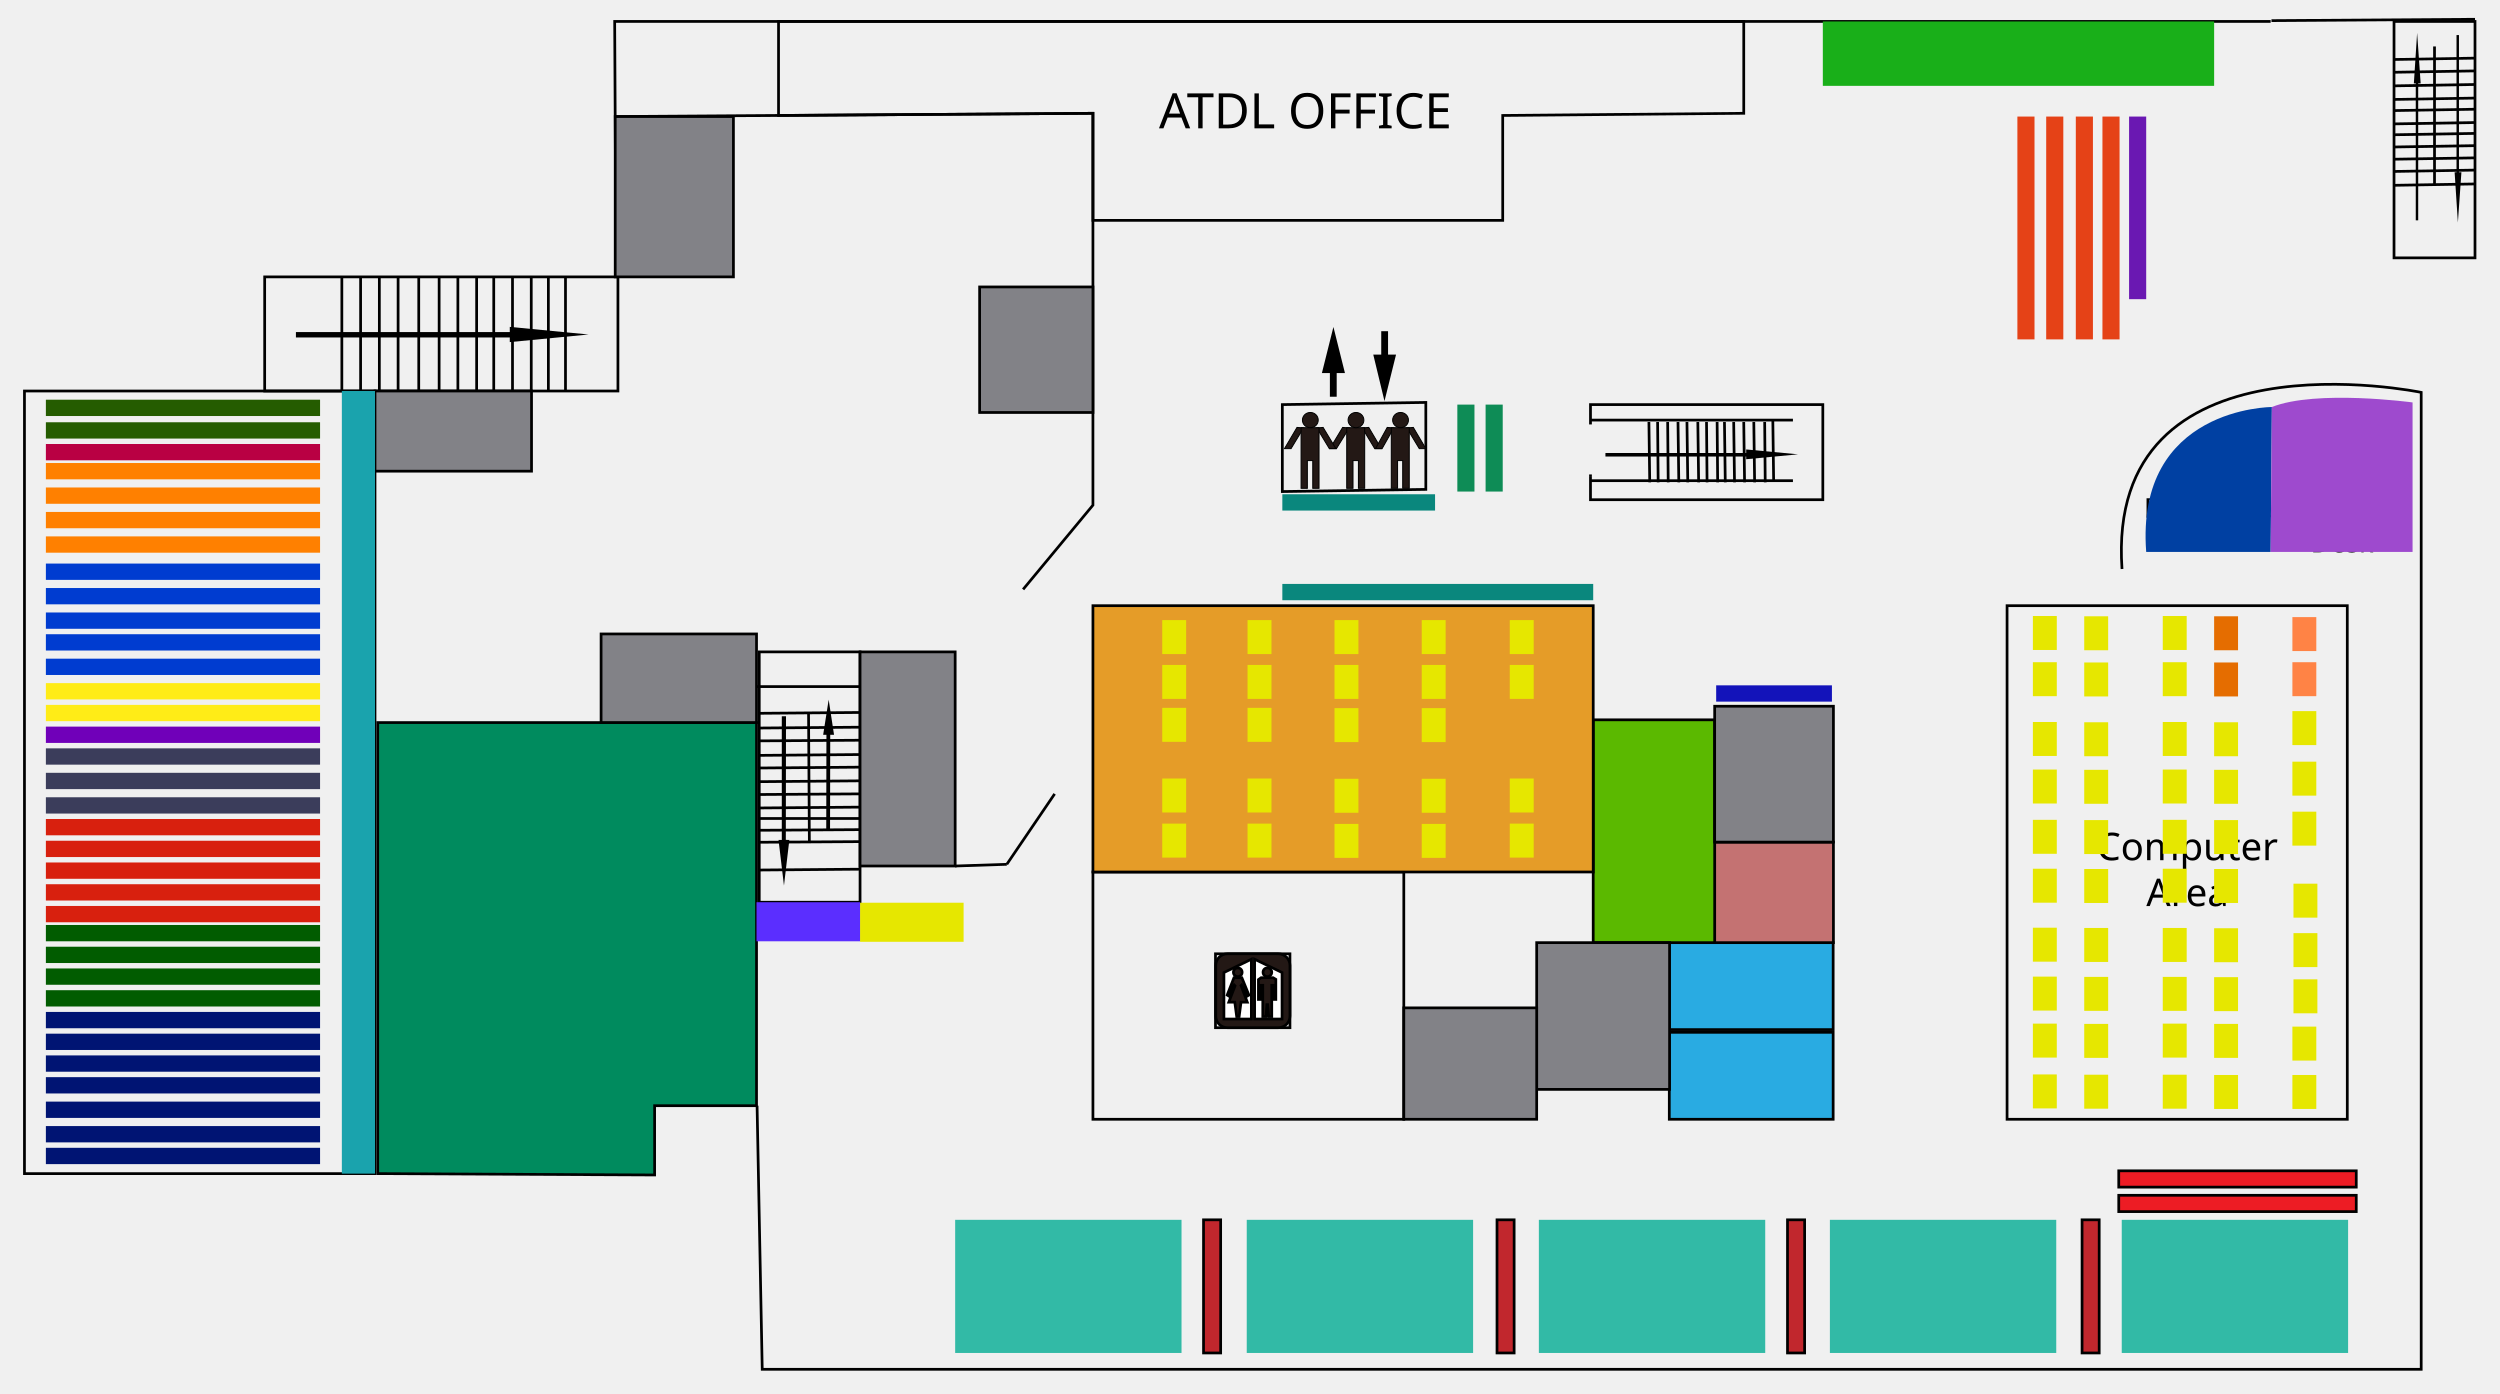
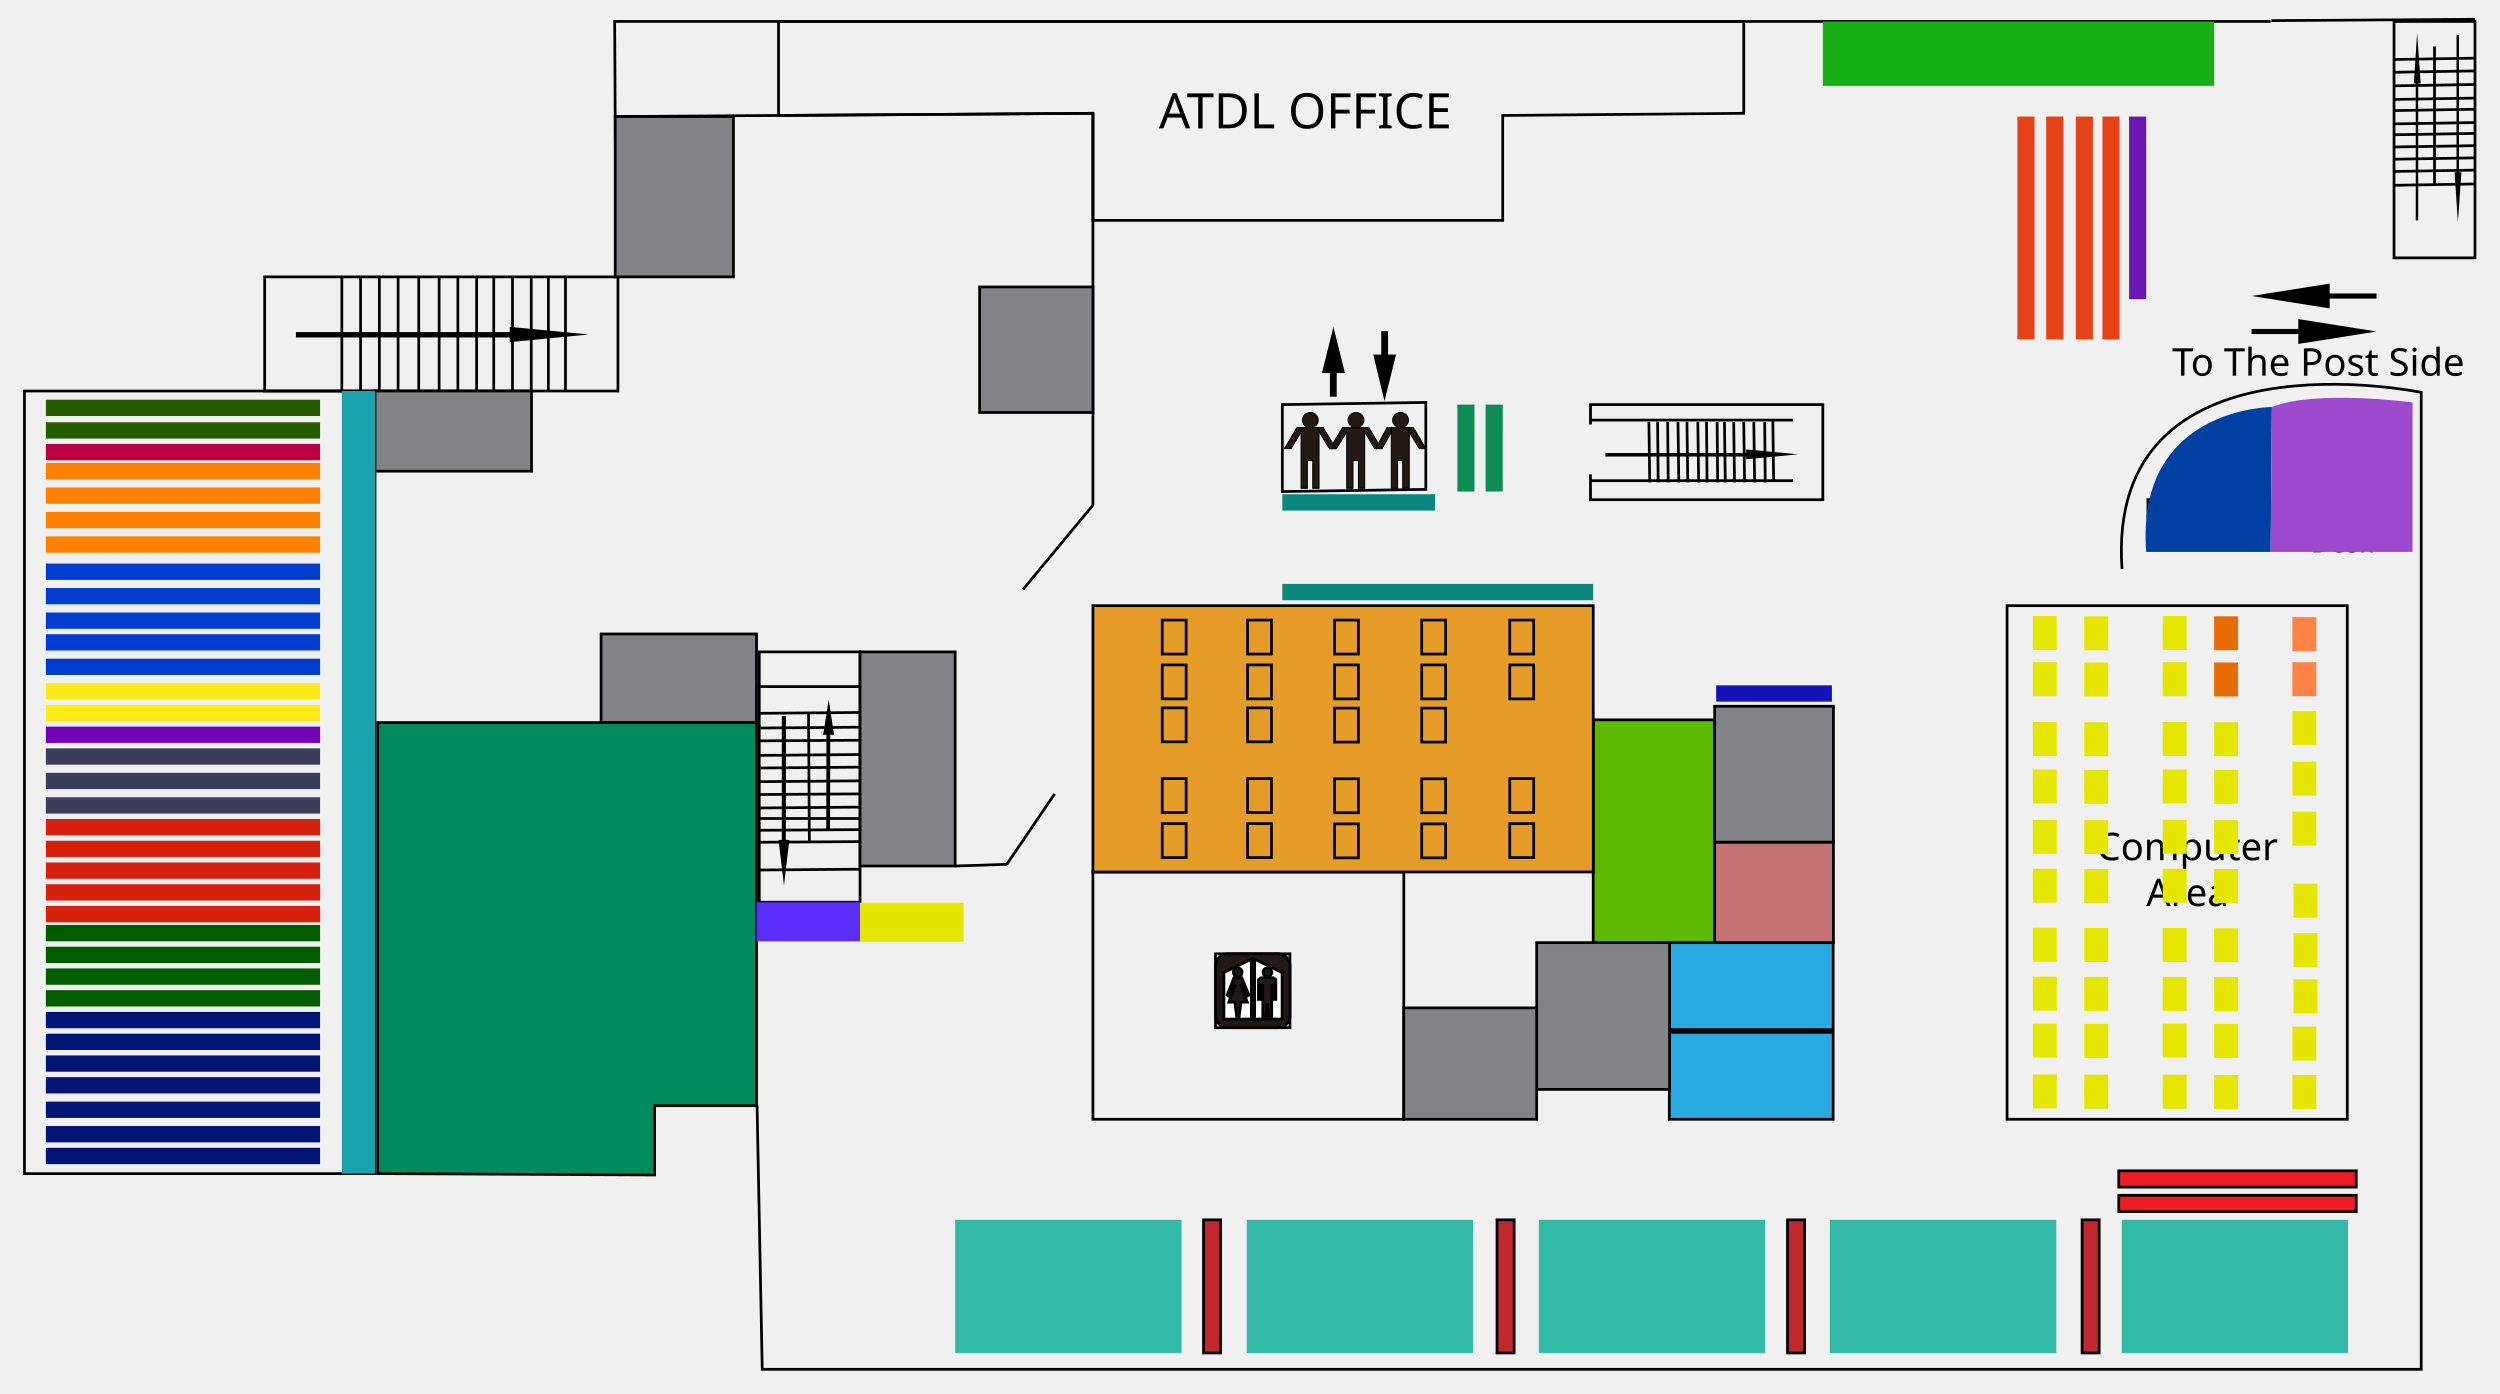
<svg xmlns="http://www.w3.org/2000/svg" version="1.1" id="DrexelFloor1" x="0px" y="0px" width="915px" height="510px" viewBox="0 0 915 510" enable-background="new 0 0 915 510" xml:space="preserve">
  <g id="outline">
    <rect id="computerArea" x="734.586" y="221.682" fill="none" stroke="#000000" stroke-miterlimit="5" width="124.521" height="187.973" />
-     <polygon id="shelfArea" fill="none" stroke="#000000" stroke-miterlimit="10" points="137.25,429.546 8.951,429.546 8.951,143.111             137.25,143.111 137.25,262.459  " />
+     <polygon id="shelfArea" fill="none" stroke="#000000" stroke-miterlimit="10" points="137.25,429.546 8.951,429.546 8.951,143.111    137.25,143.111 137.25,262.459  " />
    <polyline fill="none" stroke="#000000" stroke-miterlimit="10" points="831.059,7.851 224.971,7.851 225.468,101.34  " />
-     <polyline id="stair_4_" fill="none" stroke="#000000" stroke-miterlimit="10" points="582.119,155.345 582.119,148.084             667.154,148.084 667.154,182.894 582.119,182.894 582.119,174.241  " />
+     <polyline id="stair_4_" fill="none" stroke="#000000" stroke-miterlimit="10" points="582.119,155.345 582.119,148.084    667.154,148.084 667.154,182.894 582.119,182.894 582.119,174.241  " />
    <line id="stair" fill="none" stroke="#000000" stroke-miterlimit="10" x1="582.119" y1="174.241" x2="582.119" y2="173.645" />
    <rect id="stair_1_" x="96.871" y="101.34" fill="none" stroke="#000000" stroke-miterlimit="10" width="129.293" height="41.771" />
    <rect id="stair_2_" x="876.212" y="7.851" fill="none" stroke="#000000" stroke-miterlimit="10" width="29.638" height="86.527" />
    <rect id="stair_3_" x="277.881" y="238.59" fill="none" stroke="#000000" stroke-miterlimit="10" width="36.898" height="91.62" />
-     <polygon id="elevator" fill="none" stroke="#000000" stroke-miterlimit="10" points="469.335,148.084 521.849,147.289             521.849,179.115 469.335,179.91  " />
-     <path fill="none" stroke="#000000" stroke-miterlimit="10" d="M277.086,404.682l1.89,96.476h607.182V143.609             c0,0-115.668-23.969-109.501,64.646" />
+     <polygon id="elevator" fill="none" stroke="#000000" stroke-miterlimit="10" points="469.335,148.084 521.849,147.289    521.849,179.115 469.335,179.91  " />
+     <path fill="none" stroke="#000000" stroke-miterlimit="10" d="M277.086,404.682l1.89,96.477h607.182V143.609   c0,0-115.668-23.969-109.501,64.646" />
    <g>
      <g>
        <rect x="444.869" y="349.086" fill="none" stroke="#000000" width="27.251" height="27.052" />
        <g>
-           <path fill="#231815" stroke="#000000" d="M472.12,371.861c0,2.387-1.89,4.274-4.276,4.274h-18.599                         c-2.387,0-4.276-1.89-4.276-4.274v-18.499c0-2.389,1.892-4.276,4.276-4.276h18.599c2.387,0,4.276,1.89,4.276,4.276V371.861                         L472.12,371.861z" />
+           <path fill="#231815" stroke="#000000" d="M472.12,371.861c0,2.387-1.89,4.273-4.276,4.273h-18.599      c-2.387,0-4.276-1.89-4.276-4.273v-18.499c0-2.39,1.893-4.276,4.276-4.276h18.599c2.387,0,4.276,1.89,4.276,4.276V371.861      L472.12,371.861z" />
          <g>
            <polygon fill="#FFFFFF" stroke="#000000" points="457.997,351.075 457.997,372.955 447.952,372.955 447.952,355.948      " />
            <polygon fill="#FFFFFF" stroke="#000000" points="459.19,351.075 459.19,372.955 469.236,372.955 469.236,355.948      " />
            <g>
              <g>
-                 <polygon fill="#231815" stroke="#000000" points="451.632,357.838 454.517,357.838 457.104,364.203 456.604,364.502                                     454.417,360.523 454.218,360.723 456.506,366.789 454.218,366.789 453.521,372.061 452.627,372.061 451.931,366.789                                     449.742,366.789 452.03,360.821 451.73,360.523 449.643,364.502 449.146,364.203        " />
-                 <path fill="#231815" stroke="#000000" d="M454.615,355.849c0,0.896-0.695,1.594-1.591,1.594                                     c-0.896,0-1.593-0.696-1.593-1.594c0-0.895,0.695-1.591,1.593-1.591C453.92,354.258,454.615,354.954,454.615,355.849z" />
-                 <path fill="#231815" stroke="#000000" d="M465.457,355.849c0,0.896-0.696,1.594-1.592,1.594                                     c-0.896,0-1.592-0.696-1.592-1.594c0-0.895,0.694-1.591,1.592-1.591C464.761,354.258,465.457,354.954,465.457,355.849z" />
+                 <polygon fill="#231815" stroke="#000000" points="451.632,357.838 454.517,357.838 457.104,364.203 456.604,364.502          454.417,360.523 454.218,360.723 456.506,366.789 454.218,366.789 453.521,372.061 452.627,372.061 451.931,366.789          449.742,366.789 452.03,360.821 451.73,360.523 449.643,364.502 449.146,364.203        " />
+                 <path fill="#231815" stroke="#000000" d="M454.615,355.849c0,0.896-0.695,1.595-1.591,1.595         c-0.896,0-1.594-0.696-1.594-1.595c0-0.895,0.695-1.591,1.594-1.591C453.92,354.258,454.615,354.954,454.615,355.849z" />
+                 <path fill="#231815" stroke="#000000" d="M465.457,355.849c0,0.896-0.696,1.595-1.592,1.595         c-0.896,0-1.592-0.696-1.592-1.595c0-0.895,0.693-1.591,1.592-1.591C464.761,354.258,465.457,354.954,465.457,355.849z" />
              </g>
-               <polygon fill="#231815" stroke="#000000" points="461.578,357.838 465.954,357.838 466.948,358.435 466.948,365.795                                 466.152,365.795 466.152,360.623 465.457,360.623 465.457,372.061 464.362,372.061 463.965,367.685 463.666,367.685                                 463.368,372.061 462.175,372.061 462.175,360.623 461.479,360.623 461.479,365.795 460.583,365.795 460.583,358.534       " />
+               <polygon fill="#231815" stroke="#000000" points="461.578,357.838 465.954,357.838 466.948,358.435 466.948,365.795         466.152,365.795 466.152,360.623 465.457,360.623 465.457,372.061 464.362,372.061 463.965,367.685 463.666,367.685         463.368,372.061 462.175,372.061 462.175,360.623 461.479,360.623 461.479,365.795 460.583,365.795 460.583,358.534       " />
            </g>
          </g>
        </g>
      </g>
    </g>
    <g>
      <g>
        <g>
          <g>
-             <polygon fill="#231815" stroke="#000000" stroke-width="0.373" points="491.415,156.438 486.74,164.196 489.127,164.196                             493.802,156.638      " />
-             <polygon fill="#231815" stroke="#000000" stroke-width="0.373" points="500.963,156.438 505.537,164.196 503.15,164.196                             498.575,156.638      " />
-             <polygon fill="#231815" stroke="#000000" stroke-width="0.373" points="492.906,168.274 492.906,156.538 499.471,156.538                             499.471,168.572 499.471,168.572 499.471,178.717 497.184,178.717 497.184,168.572 495.194,168.572 495.194,178.717                             492.906,178.717      " />
+             <polygon fill="#231815" stroke="#000000" stroke-width="0.373" points="491.415,156.438 486.74,164.196 489.127,164.196        493.802,156.638      " />
+             <polygon fill="#231815" stroke="#000000" stroke-width="0.373" points="500.963,156.438 505.537,164.196 503.15,164.196        498.575,156.638      " />
+             <polygon fill="#231815" stroke="#000000" stroke-width="0.373" points="492.906,168.274 492.906,156.538 499.471,156.538        499.471,168.572 499.471,168.572 499.471,178.717 497.184,178.717 497.184,168.572 495.194,168.572 495.194,178.717        492.906,178.717      " />
            <g>
              <ellipse fill="#231815" stroke="#000000" stroke-width="0.373" cx="496.288" cy="153.753" rx="2.884" ry="2.785" />
            </g>
          </g>
        </g>
        <g>
          <g>
-             <polygon fill="#231815" stroke="#000000" stroke-width="0.373" points="474.706,156.438 470.131,164.196 472.518,164.196                             477.093,156.638      " />
-             <polygon fill="#231815" stroke="#000000" stroke-width="0.373" points="484.254,156.438 488.928,164.196 486.541,164.196                             481.967,156.638      " />
-             <polygon fill="#231815" stroke="#000000" stroke-width="0.373" points="476.198,168.274 476.198,156.538 482.762,156.538                             482.762,168.572 482.762,168.572 482.762,178.717 480.475,178.717 480.475,168.572 478.485,168.572 478.485,178.717                             476.198,178.717      " />
+             <polygon fill="#231815" stroke="#000000" stroke-width="0.373" points="474.706,156.438 470.131,164.196 472.518,164.196        477.093,156.638      " />
+             <polygon fill="#231815" stroke="#000000" stroke-width="0.373" points="484.254,156.438 488.928,164.196 486.541,164.196        481.967,156.638      " />
+             <polygon fill="#231815" stroke="#000000" stroke-width="0.373" points="476.198,168.274 476.198,156.538 482.762,156.538        482.762,168.572 482.762,168.572 482.762,178.717 480.475,178.717 480.475,168.572 478.485,168.572 478.485,178.717        476.198,178.717      " />
            <g>
              <ellipse fill="#231815" stroke="#000000" stroke-width="0.373" cx="479.579" cy="153.753" rx="2.885" ry="2.785" />
            </g>
          </g>
        </g>
        <g>
          <g>
-             <polygon fill="#231815" stroke="#000000" stroke-width="0.373" points="507.726,156.438 503.449,164.196 505.836,164.196                             510.112,156.638      " />
-             <polygon fill="#231815" stroke="#000000" stroke-width="0.373" points="517.273,156.438 521.849,164.196 519.461,164.196                             514.887,156.638      " />
-             <polygon fill="#231815" stroke="#000000" stroke-width="0.373" points="509.218,168.274 509.218,156.538 515.781,156.538                             515.781,168.572 515.781,168.572 515.781,178.717 513.395,178.717 513.395,168.572 511.505,168.572 511.505,178.717                             509.218,178.717      " />
+             <polygon fill="#231815" stroke="#000000" stroke-width="0.373" points="507.726,156.438 503.449,164.196 505.836,164.196        510.112,156.638      " />
+             <polygon fill="#231815" stroke="#000000" stroke-width="0.373" points="517.273,156.438 521.849,164.196 519.461,164.196        514.887,156.638      " />
+             <polygon fill="#231815" stroke="#000000" stroke-width="0.373" points="509.218,168.274 509.218,156.538 515.781,156.538        515.781,168.572 515.781,168.572 515.781,178.717 513.395,178.717 513.395,168.572 511.505,168.572 511.505,178.717        509.218,178.717      " />
            <g>
-               <ellipse fill="#231815" stroke="#000000" stroke-width="0.373" cx="512.599" cy="153.753" rx="2.887" ry="2.785" />
+               <ellipse fill="#231815" stroke="#000000" stroke-width="0.373" cx="512.599" cy="153.753" rx="2.888" ry="2.785" />
            </g>
          </g>
        </g>
      </g>
      <g>
        <g>
          <g>
-             <polygon stroke="#000000" stroke-miterlimit="10" points="487.237,136.05 484.453,136.05 488.033,121.728 491.613,136.05                             488.729,136.05 488.729,144.703 487.237,144.703      " />
-           </g>
-         </g>
-       </g>
-       <g>
-         <g>
-           <g>
-             <polygon stroke="#000000" stroke-miterlimit="10" points="506.035,121.728 507.526,121.728 507.526,130.282 510.312,130.282                             506.73,144.703 503.25,130.282 506.035,130.282      " />
+             <polygon stroke="#000000" stroke-miterlimit="10" points="487.237,136.05 484.453,136.05 488.033,121.728 491.613,136.05        488.729,136.05 488.729,144.703 487.237,144.703      " />
+           </g>
+         </g>
+       </g>
+       <g>
+         <g>
+           <g>
+             <polygon stroke="#000000" stroke-miterlimit="10" points="506.035,121.728 507.526,121.728 507.526,130.282 510.312,130.282        506.73,144.703 503.25,130.282 506.035,130.282      " />
          </g>
        </g>
      </g>
    </g>
    <rect x="400.014" y="319.149" fill="none" stroke="#000000" stroke-miterlimit="10" width="113.778" height="90.506" />
    <line fill="none" stroke="#000000" stroke-miterlimit="10" x1="582.119" y1="153.753" x2="656.214" y2="153.753" />
    <line fill="none" stroke="#000000" stroke-miterlimit="10" x1="582.119" y1="175.932" x2="656.214" y2="175.932" />
    <line fill="none" stroke="#000000" stroke-miterlimit="10" x1="648.854" y1="153.753" x2="649.152" y2="175.932" />
    <line fill="none" stroke="#000000" stroke-miterlimit="10" x1="645.871" y1="154.449" x2="646.069" y2="176.529" />
    <line fill="none" stroke="#000000" stroke-miterlimit="10" x1="641.893" y1="154.449" x2="642.19" y2="176.529" />
    <line fill="none" stroke="#000000" stroke-miterlimit="10" x1="634.532" y1="154.449" x2="634.831" y2="176.529" />
    <line fill="none" stroke="#000000" stroke-miterlimit="10" x1="631.151" y1="154.449" x2="631.449" y2="176.529" />
    <line fill="none" stroke="#000000" stroke-miterlimit="10" x1="624.587" y1="154.449" x2="624.786" y2="176.529" />
    <line fill="none" stroke="#000000" stroke-miterlimit="10" x1="628.466" y1="154.449" x2="628.665" y2="176.529" />
    <line fill="none" stroke="#000000" stroke-miterlimit="10" x1="606.685" y1="154.449" x2="606.884" y2="176.529" />
    <line fill="none" stroke="#000000" stroke-miterlimit="10" x1="603.502" y1="154.449" x2="603.801" y2="176.529" />
    <line fill="none" stroke="#000000" stroke-miterlimit="10" x1="614.144" y1="154.449" x2="614.442" y2="176.529" />
    <line fill="none" stroke="#000000" stroke-miterlimit="10" x1="610.364" y1="154.449" x2="610.562" y2="176.529" />
    <line fill="none" stroke="#000000" stroke-miterlimit="10" x1="617.426" y1="154.449" x2="617.725" y2="176.529" />
    <line fill="none" stroke="#000000" stroke-miterlimit="10" x1="621.404" y1="154.449" x2="621.703" y2="176.529" />
    <line fill="none" stroke="#000000" stroke-miterlimit="10" x1="638.213" y1="154.449" x2="638.511" y2="176.529" />
    <g>
-       <polygon points="639.107,164.495 658.104,166.285 639.107,168.075 639.107,167.081 587.589,167.081 587.589,165.788                 639.107,165.788   " />
+       <polygon points="639.107,164.495 658.104,166.285 639.107,168.075 639.107,167.081 587.589,167.081 587.589,165.788     639.107,165.788   " />
      <line fill="none" stroke="#000000" stroke-miterlimit="10" x1="277.086" y1="251.293" x2="314.78" y2="251.293" />
      <line fill="none" stroke="#000000" stroke-miterlimit="10" x1="277.881" y1="318.43" x2="314.78" y2="318.121" />
      <line fill="none" stroke="#000000" stroke-miterlimit="10" x1="277.881" y1="290.79" x2="314.78" y2="290.559" />
      <line fill="none" stroke="#000000" stroke-miterlimit="10" x1="277.881" y1="295.718" x2="314.78" y2="295.408" />
      <line fill="none" stroke="#000000" stroke-miterlimit="10" x1="368.486" y1="316.335" x2="386.001" y2="290.559" />
      <path fill="none" stroke="#000000" stroke-miterlimit="10" d="M277.881,299.566" />
      <line fill="none" stroke="#000000" stroke-miterlimit="10" x1="277.881" y1="303.878" x2="314.78" y2="303.646" />
      <line fill="none" stroke="#000000" stroke-miterlimit="10" x1="277.881" y1="308.267" x2="314.78" y2="308.035" />
      <line fill="none" stroke="#000000" stroke-miterlimit="10" x1="277.881" y1="286.093" x2="314.78" y2="285.785" />
      <line fill="none" stroke="#000000" stroke-miterlimit="10" x1="277.881" y1="281.089" x2="314.78" y2="280.779" />
      <path fill="none" stroke="#000000" stroke-miterlimit="10" d="M314.78,287.125" />
      <path fill="none" stroke="#000000" stroke-miterlimit="10" d="M277.881,287.521" />
      <line fill="none" stroke="#000000" stroke-miterlimit="10" x1="277.881" y1="276.469" x2="314.78" y2="276.162" />
      <path fill="none" stroke="#000000" stroke-miterlimit="10" d="M314.78,281.555" />
      <path fill="none" stroke="#000000" stroke-miterlimit="10" d="M277.881,281.854" />
      <line fill="none" stroke="#000000" stroke-miterlimit="10" x1="277.881" y1="271.157" x2="314.78" y2="270.926" />
      <path fill="none" stroke="#000000" stroke-miterlimit="10" d="M314.78,275.588" />
      <path fill="none" stroke="#000000" stroke-miterlimit="10" d="M277.881,275.886" />
      <path fill="none" stroke="#000000" stroke-miterlimit="10" d="M314.78,272.902" />
      <path fill="none" stroke="#000000" stroke-miterlimit="10" d="M277.881,273.201" />
      <line fill="none" stroke="#000000" stroke-miterlimit="10" x1="277.881" y1="266.46" x2="314.78" y2="266.152" />
      <line fill="none" stroke="#000000" stroke-miterlimit="10" x1="277.881" y1="261.07" x2="314.78" y2="260.764" />
      <line fill="none" stroke="#000000" stroke-miterlimit="10" x1="295.925" y1="260.764" x2="296.229" y2="308.113" />
      <g>
-         <polygon points="305.259,268.938 303.295,256.076 301.28,268.932 302.473,268.934 302.403,303.965 303.795,303.966                     303.866,268.936    " />
-       </g>
-       <g>
-         <polygon points="287.608,307.403 287.678,262.148 286.136,262.16 286.136,307.414 284.943,307.414 286.932,324.122                     288.901,307.404    " />
+         <polygon points="305.259,268.938 303.295,256.076 301.28,268.932 302.473,268.934 302.403,303.965 303.795,303.966      303.866,268.936    " />
+       </g>
+       <g>
+         <polygon points="287.608,307.403 287.678,262.148 286.136,262.16 286.136,307.414 284.943,307.414 286.932,324.122      288.901,307.404    " />
      </g>
    </g>
    <line fill="none" stroke="#000000" stroke-miterlimit="10" x1="131.979" y1="101.34" x2="131.979" y2="142.913" />
    <line fill="none" stroke="#000000" stroke-miterlimit="10" x1="125.116" y1="101.439" x2="125.116" y2="143.012" />
    <line fill="none" stroke="#000000" stroke-miterlimit="10" x1="138.841" y1="101.34" x2="138.841" y2="142.913" />
    <line fill="none" stroke="#000000" stroke-miterlimit="10" x1="145.704" y1="101.439" x2="145.704" y2="143.012" />
    <line fill="none" stroke="#000000" stroke-miterlimit="10" x1="153.263" y1="101.439" x2="153.263" y2="143.012" />
    <line fill="none" stroke="#000000" stroke-miterlimit="10" x1="160.722" y1="101.439" x2="160.722" y2="143.012" />
    <line fill="none" stroke="#000000" stroke-miterlimit="10" x1="174.447" y1="101.439" x2="174.447" y2="143.012" />
    <line fill="none" stroke="#000000" stroke-miterlimit="10" x1="167.584" y1="101.439" x2="167.584" y2="143.012" />
    <line fill="none" stroke="#000000" stroke-miterlimit="10" x1="206.969" y1="101.439" x2="206.969" y2="143.012" />
    <line fill="none" stroke="#000000" stroke-miterlimit="10" x1="200.703" y1="101.439" x2="200.703" y2="143.012" />
    <line fill="none" stroke="#000000" stroke-miterlimit="10" x1="194.438" y1="101.439" x2="194.438" y2="143.012" />
    <line fill="none" stroke="#000000" stroke-miterlimit="10" x1="187.575" y1="101.439" x2="187.575" y2="143.012" />
    <line fill="none" stroke="#000000" stroke-miterlimit="10" x1="180.712" y1="101.439" x2="180.712" y2="143.012" />
    <g>
-       <polygon points="186.581,119.64 215.423,122.424 186.581,125.209 186.581,123.519 108.308,123.519 108.308,121.529                 186.581,121.529   " />
+       <polygon points="186.581,119.64 215.423,122.424 186.581,125.209 186.581,123.519 108.308,123.519 108.308,121.529     186.581,121.529   " />
    </g>
    <line fill="none" stroke="#000000" stroke-miterlimit="10" x1="876.212" y1="21.774" x2="905.85" y2="21.277" />
    <line fill="none" stroke="#000000" stroke-miterlimit="10" x1="876.212" y1="26.449" x2="905.85" y2="25.952" />
    <line fill="none" stroke="#000000" stroke-miterlimit="10" x1="831.357" y1="7.552" x2="905.85" y2="7.055" />
    <line fill="none" stroke="#000000" stroke-miterlimit="10" x1="876.212" y1="31.422" x2="905.85" y2="30.924" />
    <line fill="none" stroke="#000000" stroke-miterlimit="10" x1="876.212" y1="36.395" x2="905.85" y2="35.897" />
    <line fill="none" stroke="#000000" stroke-miterlimit="10" x1="876.212" y1="45.346" x2="905.85" y2="44.849" />
    <line fill="none" stroke="#000000" stroke-miterlimit="10" x1="876.212" y1="49.324" x2="905.85" y2="48.827" />
    <line fill="none" stroke="#000000" stroke-miterlimit="10" x1="876.212" y1="40.472" x2="905.85" y2="39.975" />
    <line fill="none" stroke="#000000" stroke-miterlimit="10" x1="876.212" y1="53.799" x2="905.85" y2="53.302" />
    <line fill="none" stroke="#000000" stroke-miterlimit="10" x1="876.212" y1="67.823" x2="905.85" y2="67.326" />
    <line fill="none" stroke="#000000" stroke-miterlimit="10" x1="876.212" y1="62.75" x2="905.85" y2="62.253" />
    <line fill="none" stroke="#000000" stroke-miterlimit="10" x1="876.212" y1="58.275" x2="905.85" y2="57.778" />
    <line fill="none" stroke="#000000" stroke-miterlimit="10" x1="891.031" y1="17" x2="891.031" y2="67.524" />
    <g>
-       <polygon points="900.877,63.049 899.584,81.448 898.391,63.049 899.087,63.049 899.087,12.823 899.982,12.823 899.982,63.049                 " />
-       <polygon points="885.959,30.526 884.666,12.028 883.473,30.526 884.168,30.526 884.168,80.653 885.062,80.653 885.062,30.526                 " />
-     </g>
-     <polyline fill="none" stroke="#000000" stroke-miterlimit="10" points="225.169,42.66 400.014,41.467 400.014,184.883             374.454,215.715  " />
-     <polygon id="ATDLoffice" fill="none" stroke="#000000" stroke-miterlimit="10" points="284.943,7.851 284.943,42.263             400.014,41.467 400.014,80.653 549.994,80.653 549.994,42.263 638.213,41.467 638.213,7.851  " />
+       <polygon points="900.877,63.049 899.584,81.448 898.391,63.049 899.087,63.049 899.087,12.823 899.982,12.823 899.982,63.049       " />
+       <polygon points="885.959,30.526 884.666,12.028 883.473,30.526 884.168,30.526 884.168,80.653 885.062,80.653 885.062,30.526       " />
+     </g>
+     <polyline fill="none" stroke="#000000" stroke-miterlimit="10" points="225.169,42.66 400.014,41.467 400.014,184.883    374.454,215.715  " />
+     <polygon id="ATDLoffice" fill="none" stroke="#000000" stroke-miterlimit="10" points="284.943,7.851 284.943,42.263    400.014,41.467 400.014,80.653 549.994,80.653 549.994,42.263 638.213,41.467 638.213,7.851  " />
    <text transform="matrix(1 0 0 1 424.1855 46.9707)" font-family="'Candara'" font-size="17.902">ATDL OFFICE</text>
    <line fill="none" stroke="#000000" stroke-miterlimit="10" x1="349.59" y1="316.961" x2="368.486" y2="316.335" />
    <line fill="none" stroke="#000000" stroke-miterlimit="10" x1="277.881" y1="299.566" x2="314.779" y2="299.566" />
+     <polygon points="841.178,120.397 841.178,116.793 869.781,121.332 841.178,125.882 841.178,122.277 824.061,122.277    824.061,120.398  " />
+     <polygon points="869.781,107.398 869.781,109.277 852.664,109.277 852.664,112.882 824.061,108.332 852.664,103.793    852.664,107.397  " />
+     <text transform="matrix(1 0 0 1 795 137.5)" font-family="'Avenir-Medium'" font-size="14">To The Post Side</text>
  </g>
  <g id="active">
    <text transform="matrix(1 0 0 1 784.667 189.498)" font-family="'Avenir-Medium'" font-size="10">Reference</text>
    <text transform="matrix(1 0 0 1 784.667 201.498)" font-family="'Avenir-Medium'" font-size="10">    Desk</text>
    <text transform="matrix(1 0 0 1 832.666 190.1641)" font-family="'Avenir-Medium'" font-size="10">Circulation</text>
    <text transform="matrix(1 0 0 1 832.666 202.1641)" font-family="'Avenir-Medium'" font-size="10">     Desk</text>
    <text transform="matrix(1 0 0 1 767.333 314.8311)" font-family="'Avenir-Medium'" font-size="14">Computer</text>
    <text transform="matrix(1 0 0 1 767.333 331.6309)" font-family="'Avenir-Medium'" font-size="14">     Area</text>
    <text transform="matrix(1 0 0 1 168.6675 332.166)" font-family="'Avenir-Medium'" font-size="14">  Microfilm</text>
    <text transform="matrix(1 0 0 1 168.6675 348.9658)" font-family="'Avenir-Medium'" font-size="14">Workstation</text>
    <text transform="matrix(1 0 0 1 633.334 322.166)" font-family="'Avenir-Medium'" font-size="10">Printer</text>
    <text transform="matrix(1 0 0 1 633.334 334.166)" font-family="'Avenir-Medium'" font-size="10"> Area</text>
    <text transform="matrix(1 0 0 1 631.001 397.499)" font-family="'Avenir-Medium'" font-size="12">122</text>
    <text transform="matrix(1 0 0 1 630.667 365.166)" font-family="'Avenir-Medium'" font-size="12">121</text>
    <text transform="matrix(1 0 0 1 584.334 299.166)" font-family="'Avenir-Medium'" font-size="8">Conference</text>
    <text transform="matrix(1 0 0 1 584.334 308.7656)" font-family="'Avenir-Medium'" font-size="8">     Room</text>
    <text transform="matrix(1 0 0 1 421.6675 282.165)" font-family="'Avenir-Medium'" font-size="14">Library Instruction Lab</text>
    <rect id="room122" x="610.961" y="377.829" fill="#29ABE2" stroke="#000000" stroke-miterlimit="10" width="59.973" height="31.826" />
    <rect id="room121" x="610.961" y="345.008" fill="#29ABE2" stroke="#000000" stroke-miterlimit="10" width="59.973" height="31.826" />
    <rect id="DrexelPrinter" x="627.57" y="308.209" fill="#C47272" stroke="#000000" stroke-miterlimit="10" width="43.463" height="36.799" />
    <rect id="room119" x="583.113" y="263.453" fill="#5BB900" stroke="#000000" stroke-miterlimit="10" width="44.457" height="81.555" />
    <g id="referenceCollection">
      <rect x="738.365" y="42.66" fill="#E54217" width="6.266" height="81.555" />
      <rect x="748.907" y="42.66" fill="#E54217" width="6.267" height="81.555" />
      <rect x="759.748" y="42.66" fill="#E54217" width="6.266" height="81.555" />
      <rect x="769.495" y="42.66" fill="#E54217" width="6.266" height="81.555" />
    </g>
    <rect id="periodicalNewspaper" x="779.242" y="42.66" fill="#6A18B2" width="6.266" height="66.838" />
    <g id="newspaperIndex">
-       <rect x="533.386" y="148.084" fill="#0E8C56" width="6.268" height="31.826" />
-       <rect x="543.729" y="148.084" fill="#0E8C56" width="6.268" height="31.826" />
+       <rect x="533.386" y="148.084" fill="#0E8C56" width="6.269" height="31.826" />
+       <rect x="543.729" y="148.084" fill="#0E8C56" width="6.269" height="31.826" />
    </g>
    <g id="reference">
      <rect x="469.335" y="180.9" fill="#0A877D" width="55.896" height="5.967" />
      <rect x="469.335" y="213.715" fill="#0A877D" width="113.778" height="5.967" />
    </g>
    <rect id="atlases" x="628.117" y="250.834" fill="#1313BA" width="42.369" height="5.967" />
    <g id="mediaCollection">
-       <rect x="775.463" y="428.519" fill="#ED1C24" stroke="#000000" stroke-miterlimit="10" width="86.925" height="5.97" />
+       <rect x="775.463" y="428.519" fill="#ED1C24" stroke="#000000" stroke-miterlimit="10" width="86.925" height="5.971" />
      <rect x="775.463" y="437.48" fill="#ED1C24" stroke="#000000" stroke-miterlimit="10" width="86.925" height="5.968" />
    </g>
    <g id="quietArea1">
      <rect x="669.74" y="446.454" fill="#32BAA6" width="82.848" height="48.733" />
-       <rect x="563.223" y="446.454" fill="#32BAA6" width="82.849" height="48.733" />
-       <rect x="776.557" y="446.454" fill="#32BAA6" width="82.849" height="48.733" />
+       <rect x="563.223" y="446.454" fill="#32BAA6" width="82.85" height="48.733" />
+       <rect x="776.557" y="446.454" fill="#32BAA6" width="82.85" height="48.733" />
      <rect x="349.59" y="446.454" fill="#32BAA6" width="82.848" height="48.733" />
-       <rect x="456.307" y="446.454" fill="#32BAA6" width="82.849" height="48.733" />
+       <rect x="456.307" y="446.454" fill="#32BAA6" width="82.85" height="48.733" />
    </g>
    <g id="periodicals">
      <rect x="762.036" y="446.454" fill="#C1272D" stroke="#000000" stroke-miterlimit="10" width="6.266" height="48.733" />
-       <rect x="654.225" y="446.454" fill="#C1272D" stroke="#000000" stroke-miterlimit="10" width="6.268" height="48.733" />
+       <rect x="654.225" y="446.454" fill="#C1272D" stroke="#000000" stroke-miterlimit="10" width="6.269" height="48.733" />
      <rect x="547.906" y="446.454" fill="#C1272D" stroke="#000000" stroke-miterlimit="10" width="6.266" height="48.733" />
      <rect x="440.493" y="446.454" fill="#C1272D" stroke="#000000" stroke-miterlimit="10" width="6.266" height="48.733" />
    </g>
    <g id="mathAndCs">
-       <rect id="s92" x="16.792" y="412.142" fill="#001473" width="100.352" height="5.969" />
+       <rect id="s92" x="16.792" y="412.142" fill="#001473" width="100.352" height="5.97" />
      <rect id="s93" x="16.792" y="403.19" fill="#001473" width="100.352" height="5.967" />
      <rect id="s94" x="16.792" y="394.239" fill="#001473" width="100.352" height="5.967" />
      <rect id="s95" x="16.792" y="386.282" fill="#001473" width="100.352" height="5.968" />
      <rect id="s96" x="16.792" y="378.326" fill="#001473" width="100.352" height="5.967" />
      <rect id="s97" x="16.792" y="370.369" fill="#001473" width="100.352" height="5.968" />
-       <rect id="s91" x="16.792" y="420.098" fill="#001473" width="100.352" height="5.97" />
+       <rect id="s91" x="16.792" y="420.098" fill="#001473" width="100.352" height="5.971" />
    </g>
    <g id="physics">
      <rect id="s101" x="16.792" y="338.543" fill="#015C00" width="100.352" height="5.968" />
      <rect id="s100" x="16.792" y="346.5" fill="#015C00" width="100.352" height="5.968" />
      <rect id="s99" x="16.792" y="354.456" fill="#015C00" width="100.352" height="5.968" />
      <rect id="s98" x="16.792" y="362.413" fill="#015C00" width="100.352" height="5.968" />
    </g>
    <g id="chemistry">
      <rect id="s104" x="16.792" y="315.668" fill="#D8200E" width="100.352" height="5.968" />
      <rect id="s106_1_" x="16.792" y="299.756" fill="#D8200E" width="100.352" height="5.967" />
      <rect id="s105" x="16.792" y="307.712" fill="#D8200E" width="100.352" height="5.968" />
      <rect id="s103" x="16.792" y="323.625" fill="#D8200E" width="100.352" height="5.968" />
      <rect id="s102" x="16.792" y="331.581" fill="#D8200E" width="100.352" height="5.968" />
    </g>
    <g id="biology">
      <rect id="s109" x="16.792" y="273.896" fill="#3B3D5B" width="100.352" height="5.967" />
      <rect id="s108" x="16.792" y="282.848" fill="#3B3D5B" width="100.352" height="5.969" />
      <rect id="s107" x="16.792" y="291.799" fill="#3B3D5B" width="100.352" height="5.967" />
    </g>
    <rect id="s110" x="16.792" y="265.939" fill="#7000B9" width="100.352" height="5.969" />
    <g id="zoology">
      <rect id="s112" x="16.792" y="250.027" fill="#FFEC17" width="100.352" height="5.967" />
      <rect id="s111" x="16.792" y="257.984" fill="#FFEC17" width="100.352" height="5.967" />
    </g>
    <rect id="s113" x="16.792" y="241.076" fill="#003CD0" width="100.352" height="5.967" />
    <rect id="s114" x="16.792" y="232.125" fill="#003CD0" width="100.352" height="5.967" />
    <rect id="s115" x="16.792" y="224.168" fill="#003CD0" width="100.352" height="5.967" />
    <rect id="s116" x="16.792" y="215.217" fill="#003CD0" width="100.352" height="5.967" />
    <rect id="s117" x="16.792" y="206.266" fill="#003CD0" width="100.352" height="5.968" />
    <rect id="s118" x="16.792" y="196.321" fill="#FF8000" width="100.352" height="5.967" />
    <rect id="s119" x="16.792" y="187.37" fill="#FF8000" width="100.352" height="5.967" />
    <rect id="s120" x="16.792" y="178.418" fill="#FF8000" width="100.352" height="5.967" />
    <rect id="s121" x="16.792" y="169.467" fill="#FF8000" width="100.352" height="5.967" />
    <rect id="s122" x="16.792" y="162.505" fill="#B90043" width="100.352" height="5.967" />
    <rect id="s123" x="16.792" y="154.549" fill="#255C00" width="100.352" height="5.967" />
    <rect id="s124" x="16.792" y="146.294" fill="#255C00" width="100.352" height="5.967" />
-     <polygon id="microfilm" fill="#008B5E" stroke="#000000" stroke-miterlimit="10" points="276.887,404.682 239.591,404.682   239.591,430.043 138.245,429.546 138.245,264.448 276.887,264.448  " />
+     <polygon id="microfilm" fill="#008B5E" stroke="#000000" stroke-miterlimit="10" points="276.887,404.682 239.591,404.682    239.591,430.043 138.245,429.546 138.245,264.448 276.887,264.448  " />
    <g id="Dcomputers">
      <rect x="744.034" y="393.244" fill="#E6E700" width="8.752" height="12.433" />
      <rect x="744.034" y="357.44" fill="#E6E700" width="8.752" height="12.432" />
      <rect x="744.034" y="339.538" fill="#E6E700" width="8.752" height="12.432" />
      <rect x="744.034" y="317.956" fill="#E6E700" width="8.752" height="12.432" />
-       <rect x="744.034" y="300.055" fill="#E6E700" width="8.752" height="12.434" />
+       <rect x="744.034" y="300.055" fill="#E6E700" width="8.752" height="12.435" />
      <rect x="744.034" y="225.461" fill="#E6E700" width="8.752" height="12.432" />
      <rect x="744.034" y="242.369" fill="#E6E700" width="8.752" height="12.432" />
      <rect x="744.034" y="264.25" fill="#E6E700" width="8.752" height="12.432" />
      <rect x="744.034" y="281.654" fill="#E6E700" width="8.752" height="12.432" />
      <rect x="744.034" y="374.646" fill="#E6E700" width="8.752" height="12.432" />
-       <rect x="762.831" y="393.344" fill="#E6E700" width="8.753" height="12.435" />
+       <rect x="762.831" y="393.344" fill="#E6E700" width="8.753" height="12.436" />
      <rect x="762.831" y="357.54" fill="#E6E700" width="8.753" height="12.432" />
-       <rect x="762.831" y="339.638" fill="#E6E700" width="8.753" height="12.434" />
-       <rect x="762.831" y="318.056" fill="#E6E700" width="8.753" height="12.434" />
+       <rect x="762.831" y="339.638" fill="#E6E700" width="8.753" height="12.435" />
+       <rect x="762.831" y="318.056" fill="#E6E700" width="8.753" height="12.435" />
      <rect x="762.831" y="300.152" fill="#E6E700" width="8.753" height="12.433" />
      <rect x="762.831" y="225.561" fill="#E6E700" width="8.753" height="12.432" />
      <rect x="762.831" y="242.468" fill="#E6E700" width="8.753" height="12.432" />
-       <rect x="762.831" y="264.35" fill="#E6E700" width="8.753" height="12.434" />
+       <rect x="762.831" y="264.35" fill="#E6E700" width="8.753" height="12.435" />
      <rect x="762.831" y="281.754" fill="#E6E700" width="8.753" height="12.432" />
      <rect x="762.831" y="374.746" fill="#E6E700" width="8.753" height="12.432" />
-       <rect x="791.574" y="393.344" fill="#E6E700" width="8.752" height="12.435" />
+       <rect x="791.574" y="393.344" fill="#E6E700" width="8.752" height="12.436" />
      <rect x="791.574" y="357.54" fill="#E6E700" width="8.752" height="12.432" />
-       <rect x="791.574" y="339.638" fill="#E6E700" width="8.752" height="12.434" />
+       <rect x="791.574" y="339.638" fill="#E6E700" width="8.752" height="12.435" />
      <rect x="791.574" y="317.956" fill="#E6E700" width="8.752" height="12.432" />
-       <rect x="791.574" y="300.055" fill="#E6E700" width="8.752" height="12.434" />
+       <rect x="791.574" y="300.055" fill="#E6E700" width="8.752" height="12.435" />
      <rect x="791.574" y="225.461" fill="#E6E700" width="8.752" height="12.432" />
      <rect x="791.574" y="242.369" fill="#E6E700" width="8.752" height="12.432" />
      <rect x="791.574" y="264.25" fill="#E6E700" width="8.752" height="12.432" />
      <rect x="791.574" y="281.654" fill="#E6E700" width="8.752" height="12.432" />
      <rect x="791.574" y="374.646" fill="#E6E700" width="8.752" height="12.432" />
      <rect x="810.372" y="393.443" fill="#E6E700" width="8.752" height="12.433" />
-       <rect x="810.372" y="357.639" fill="#E6E700" width="8.752" height="12.435" />
+       <rect x="810.372" y="357.639" fill="#E6E700" width="8.752" height="12.436" />
      <rect x="810.372" y="339.737" fill="#E6E700" width="8.752" height="12.432" />
-       <rect x="810.372" y="318.056" fill="#E6E700" width="8.752" height="12.434" />
+       <rect x="810.372" y="318.056" fill="#E6E700" width="8.752" height="12.435" />
      <rect x="810.372" y="300.152" fill="#E6E700" width="8.752" height="12.433" />
-       <rect x="810.372" y="264.35" fill="#E6E700" width="8.752" height="12.434" />
+       <rect x="810.372" y="264.35" fill="#E6E700" width="8.752" height="12.435" />
      <rect x="810.372" y="281.754" fill="#E6E700" width="8.752" height="12.432" />
      <rect x="810.372" y="374.746" fill="#E6E700" width="8.752" height="12.432" />
      <rect x="839.016" y="297.07" fill="#E6E700" width="8.752" height="12.432" />
-       <rect x="839.016" y="278.77" fill="#E6E700" width="8.752" height="12.435" />
+       <rect x="839.016" y="278.77" fill="#E6E700" width="8.752" height="12.436" />
      <rect x="839.016" y="260.271" fill="#E6E700" width="8.752" height="12.432" />
-       <rect x="839.413" y="323.426" fill="#E6E700" width="8.752" height="12.435" />
+       <rect x="839.413" y="323.426" fill="#E6E700" width="8.752" height="12.436" />
      <rect x="839.413" y="341.527" fill="#E6E700" width="8.752" height="12.432" />
-       <rect x="839.413" y="358.435" fill="#E6E700" width="8.752" height="12.435" />
+       <rect x="839.413" y="358.435" fill="#E6E700" width="8.752" height="12.436" />
      <rect x="839.016" y="375.74" fill="#E6E700" width="8.752" height="12.432" />
      <rect x="839.016" y="393.443" fill="#E6E700" width="8.752" height="12.433" />
    </g>
    <g id="scannerAttached">
      <rect x="810.372" y="225.561" fill="#E56D00" width="8.752" height="12.432" />
      <rect x="810.372" y="242.468" fill="#E56D00" width="8.752" height="12.432" />
    </g>
    <g id="scanner">
      <rect x="839.016" y="225.859" fill="#FF8345" width="8.752" height="12.432" />
      <rect x="839.016" y="242.369" fill="#FF8345" width="8.752" height="12.432" />
    </g>
    <rect id="room123" x="562.427" y="345.008" fill="#828287" stroke="#000000" stroke-miterlimit="10" width="48.634" height="53.707" />
    <rect id="room124" x="513.792" y="368.878" fill="#828287" stroke="#000000" stroke-miterlimit="10" width="48.635" height="40.777" />
    <rect id="room120_1_" x="627.57" y="258.48" fill="#828287" stroke="#000000" stroke-miterlimit="10" width="43.463" height="49.729" />
    <rect id="office_7_" x="358.541" y="105.02" fill="#828287" stroke="#000000" stroke-miterlimit="10" width="41.473" height="45.949" />
    <rect id="office_6_" x="225.169" y="42.66" fill="#828287" stroke="#000000" stroke-miterlimit="10" width="43.264" height="58.68" />
    <rect id="office_5_" x="137.25" y="143.111" fill="#828287" stroke="#000000" stroke-miterlimit="10" width="57.287" height="29.34" />
    <rect id="office_4_" x="219.998" y="232.025" fill="#828287" stroke="#000000" stroke-miterlimit="10" width="56.889" height="32.423" />
    <rect id="office_3_" x="314.78" y="238.59" fill="#828287" stroke="#000000" stroke-miterlimit="10" width="34.81" height="78.371" />
    <rect id="DComputer1" x="314.78" y="330.398" fill="#E6E700" width="37.898" height="14.301" />
    <rect id="DVDPlayStation" x="276.881" y="330.21" fill="#5B2EFF" width="37.898" height="14.301" />
-     <rect id="LibraryInstructionLab" x="400.014" y="221.682" fill="#E59C28" stroke="#000000" stroke-miterlimit="10" width="183.102" height="97.467" />
-     <g id="LILComputer">
-       <rect x="425.376" y="301.445" fill="#E6E700" width="8.752" height="12.433" />
-       <rect x="425.376" y="284.938" fill="#E6E700" width="8.752" height="12.434" />
-       <rect x="425.376" y="259.078" fill="#E6E700" width="8.752" height="12.432" />
-       <rect x="425.376" y="243.364" fill="#E6E700" width="8.752" height="12.432" />
-       <rect x="425.376" y="226.953" fill="#E6E700" width="8.752" height="12.432" />
-       <rect x="456.604" y="301.445" fill="#E6E700" width="8.755" height="12.433" />
-       <rect x="456.604" y="284.938" fill="#E6E700" width="8.755" height="12.434" />
-       <rect x="456.604" y="259.078" fill="#E6E700" width="8.755" height="12.432" />
-       <rect x="456.604" y="243.364" fill="#E6E700" width="8.755" height="12.432" />
-       <rect x="456.604" y="226.953" fill="#E6E700" width="8.755" height="12.432" />
-       <rect x="488.431" y="301.545" fill="#E6E700" width="8.753" height="12.434" />
-       <rect x="488.431" y="285.035" fill="#E6E700" width="8.753" height="12.433" />
-       <rect x="488.431" y="259.178" fill="#E6E700" width="8.753" height="12.432" />
-       <rect x="488.431" y="243.364" fill="#E6E700" width="8.753" height="12.432" />
-       <rect x="488.431" y="226.953" fill="#E6E700" width="8.753" height="12.432" />
-       <rect x="552.58" y="301.445" fill="#E6E700" width="8.753" height="12.433" />
-       <rect x="552.58" y="284.938" fill="#E6E700" width="8.753" height="12.434" />
-       <rect x="552.58" y="243.364" fill="#E6E700" width="8.753" height="12.432" />
-       <rect x="552.58" y="226.953" fill="#E6E700" width="8.753" height="12.432" />
-       <rect x="520.356" y="301.545" fill="#E6E700" width="8.752" height="12.434" />
-       <rect x="520.356" y="285.035" fill="#E6E700" width="8.752" height="12.433" />
-       <rect x="520.356" y="259.178" fill="#E6E700" width="8.752" height="12.432" />
-       <rect x="520.356" y="243.364" fill="#E6E700" width="8.752" height="12.432" />
-       <rect x="520.356" y="226.953" fill="#E6E700" width="8.752" height="12.432" />
+     <rect id="LibraryInstructionLab" x="400.014" y="221.682" fill="#E59C28" stroke="#000000" stroke-miterlimit="10" width="183.103" height="97.467" />
+     <g>
+       <rect x="425.376" y="301.445" fill="none" stroke="#000000" stroke-miterlimit="10" width="8.752" height="12.433" />
+       <rect x="425.376" y="284.938" fill="none" stroke="#000000" stroke-miterlimit="10" width="8.752" height="12.435" />
+       <rect x="425.376" y="259.078" fill="none" stroke="#000000" stroke-miterlimit="10" width="8.752" height="12.432" />
+       <rect x="425.376" y="243.364" fill="none" stroke="#000000" stroke-miterlimit="10" width="8.752" height="12.432" />
+       <rect x="425.376" y="226.953" fill="none" stroke="#000000" stroke-miterlimit="10" width="8.752" height="12.432" />
+       <rect x="456.604" y="301.445" fill="none" stroke="#000000" stroke-miterlimit="10" width="8.756" height="12.433" />
+       <rect x="456.604" y="284.938" fill="none" stroke="#000000" stroke-miterlimit="10" width="8.756" height="12.435" />
+       <rect x="456.604" y="259.078" fill="none" stroke="#000000" stroke-miterlimit="10" width="8.756" height="12.432" />
+       <rect x="456.604" y="243.364" fill="none" stroke="#000000" stroke-miterlimit="10" width="8.756" height="12.432" />
+       <rect x="456.604" y="226.953" fill="none" stroke="#000000" stroke-miterlimit="10" width="8.756" height="12.432" />
+       <rect x="488.431" y="301.545" fill="none" stroke="#000000" stroke-miterlimit="10" width="8.753" height="12.434" />
+       <rect x="488.431" y="285.035" fill="none" stroke="#000000" stroke-miterlimit="10" width="8.753" height="12.433" />
+       <rect x="488.431" y="259.178" fill="none" stroke="#000000" stroke-miterlimit="10" width="8.753" height="12.432" />
+       <rect x="488.431" y="243.364" fill="none" stroke="#000000" stroke-miterlimit="10" width="8.753" height="12.432" />
+       <rect x="488.431" y="226.953" fill="none" stroke="#000000" stroke-miterlimit="10" width="8.753" height="12.432" />
+       <rect x="552.58" y="301.445" fill="none" stroke="#000000" stroke-miterlimit="10" width="8.753" height="12.433" />
+       <rect x="552.58" y="284.938" fill="none" stroke="#000000" stroke-miterlimit="10" width="8.753" height="12.435" />
+       <rect x="552.58" y="243.364" fill="none" stroke="#000000" stroke-miterlimit="10" width="8.753" height="12.432" />
+       <rect x="552.58" y="226.953" fill="none" stroke="#000000" stroke-miterlimit="10" width="8.753" height="12.432" />
+       <rect x="520.356" y="301.545" fill="none" stroke="#000000" stroke-miterlimit="10" width="8.752" height="12.434" />
+       <rect x="520.356" y="285.035" fill="none" stroke="#000000" stroke-miterlimit="10" width="8.752" height="12.433" />
+       <rect x="520.356" y="259.178" fill="none" stroke="#000000" stroke-miterlimit="10" width="8.752" height="12.432" />
+       <rect x="520.356" y="243.364" fill="none" stroke="#000000" stroke-miterlimit="10" width="8.752" height="12.432" />
+       <rect x="520.356" y="226.953" fill="none" stroke="#000000" stroke-miterlimit="10" width="8.752" height="12.432" />
    </g>
    <path id="referenceDesk" fill="#0040A2" d="M785.508,202h45.551l0.441-53.032C831.5,148.968,781.516,149,785.508,202z" />
    <path id="circulationDesk" fill="#9E4ACE" d="M831.5,148.968c16.268-6.468,51.5-1.679,51.5-1.679V202h-51.941L831.5,148.968z" />
    <rect id="studyStation" x="125.116" y="143.111" fill="#1AA3AD" width="12.134" height="286.435" />
    <rect id="studyStation1" x="667.154" y="7.851" fill="#19AF19" width="143.218" height="23.571" />
  </g>
</svg>
